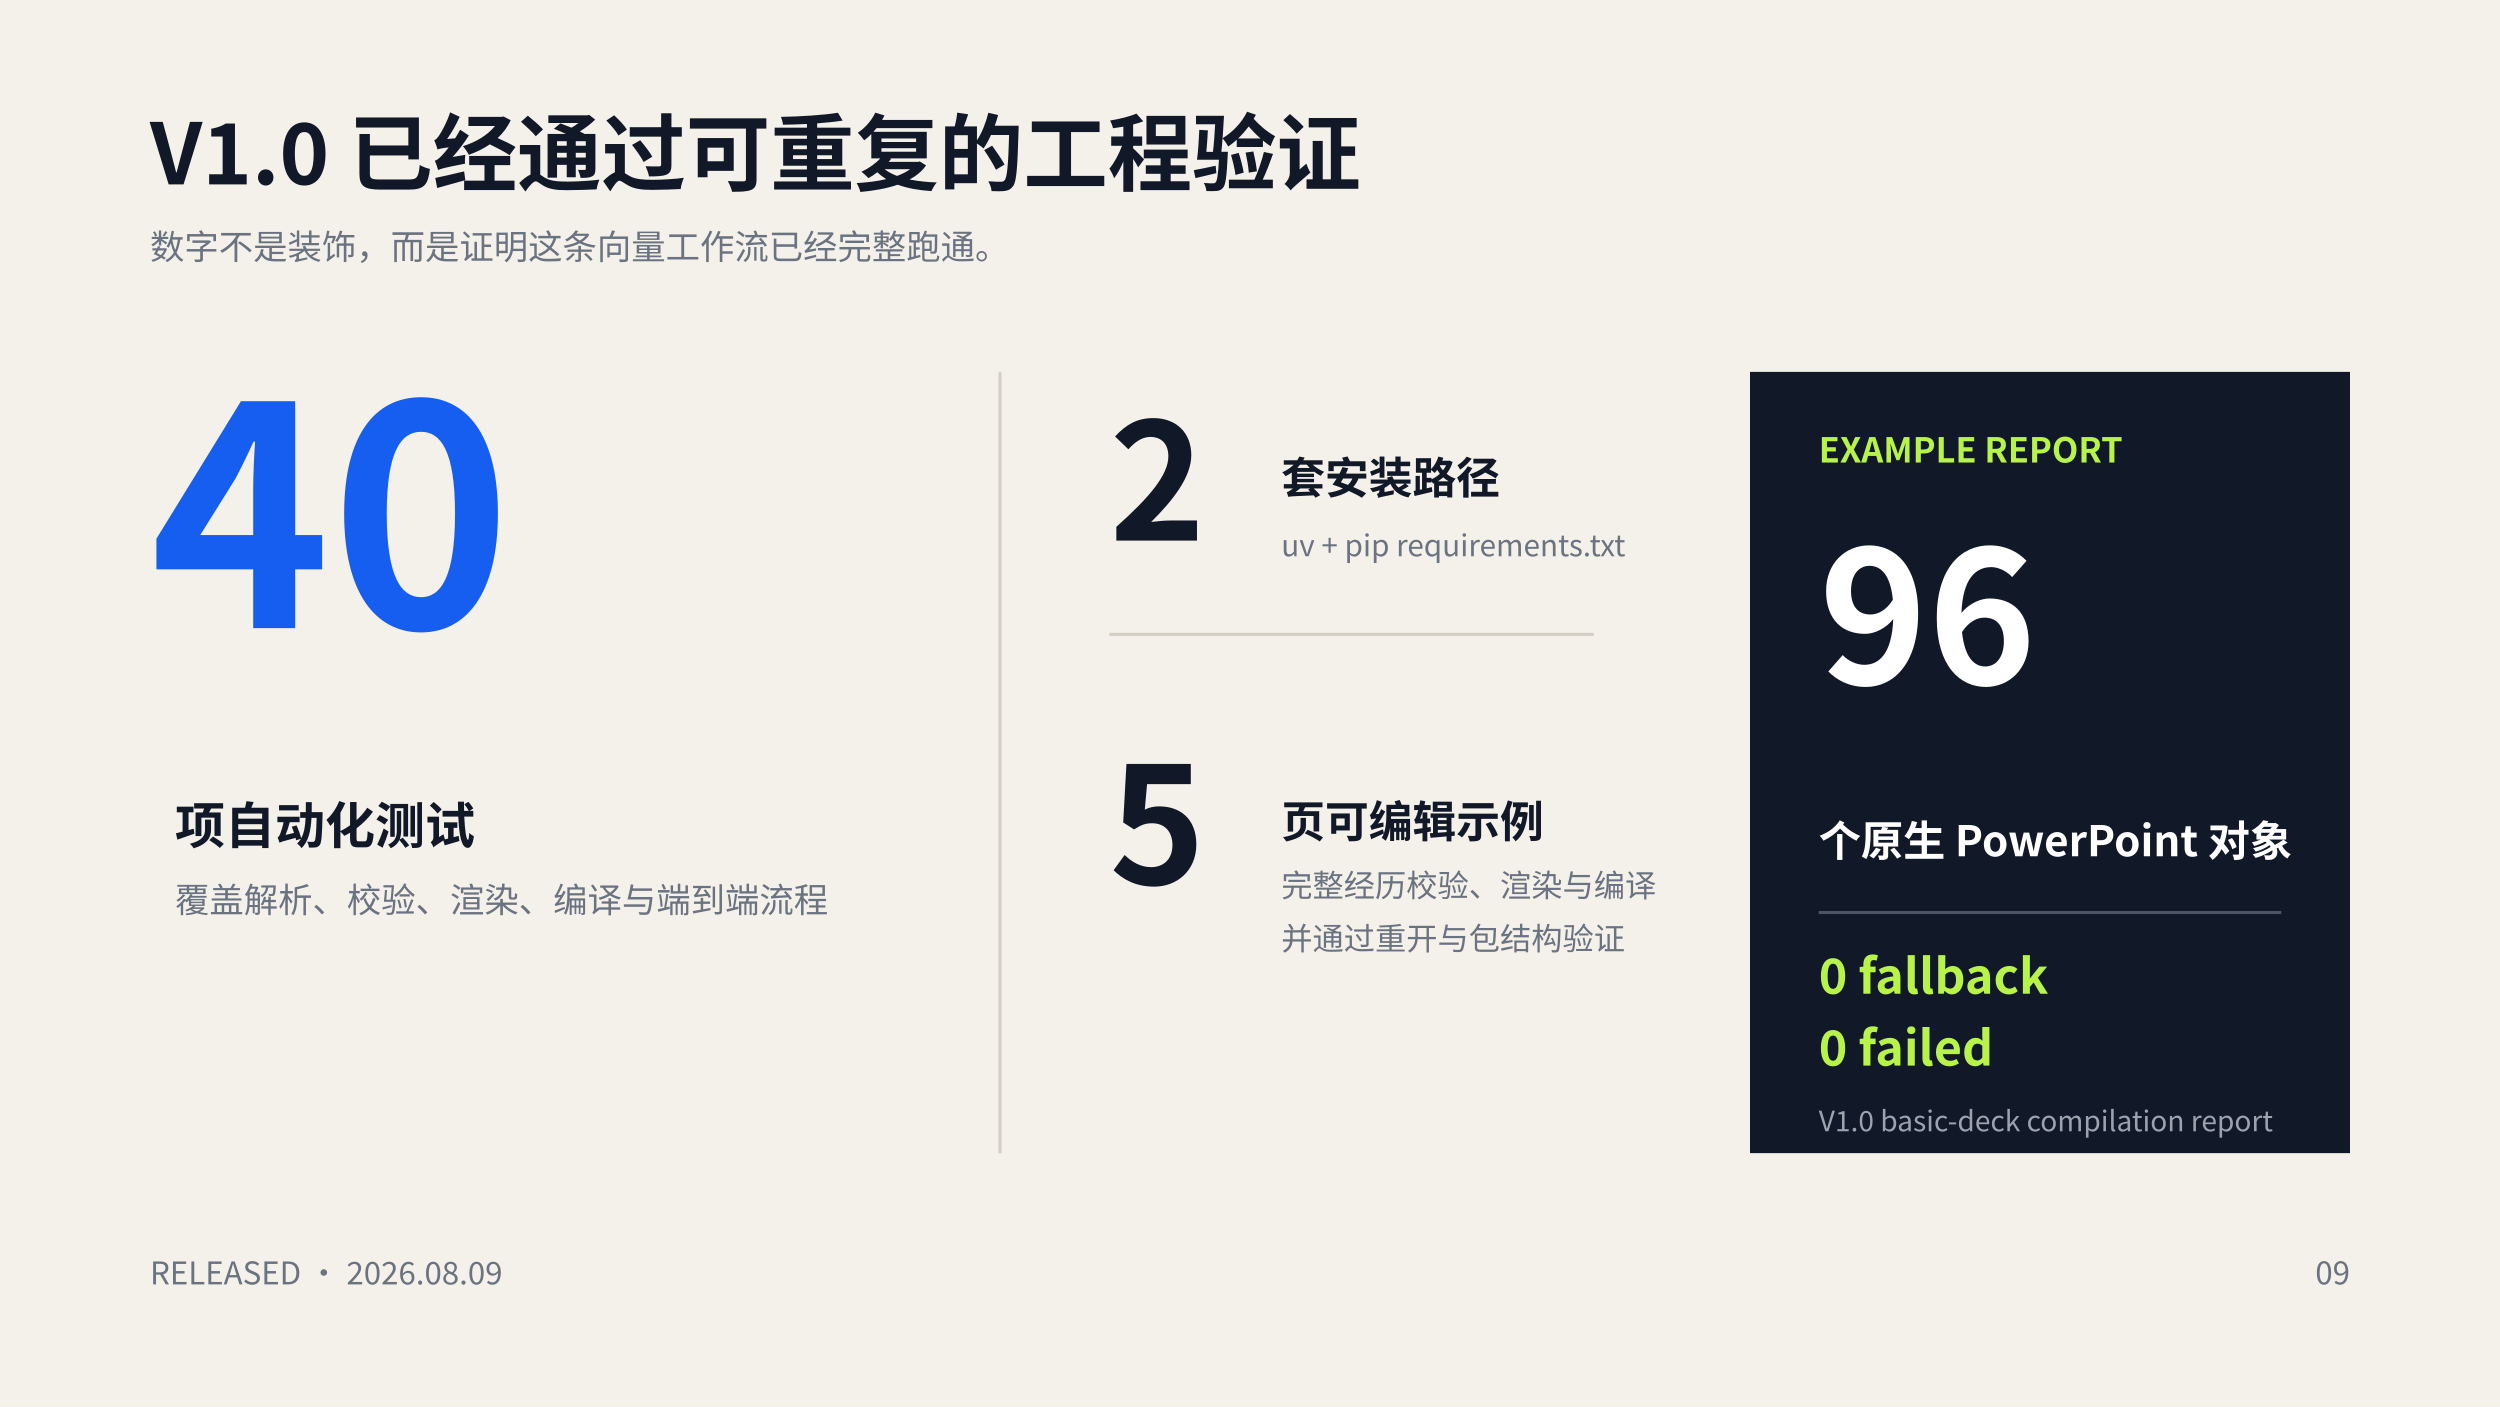
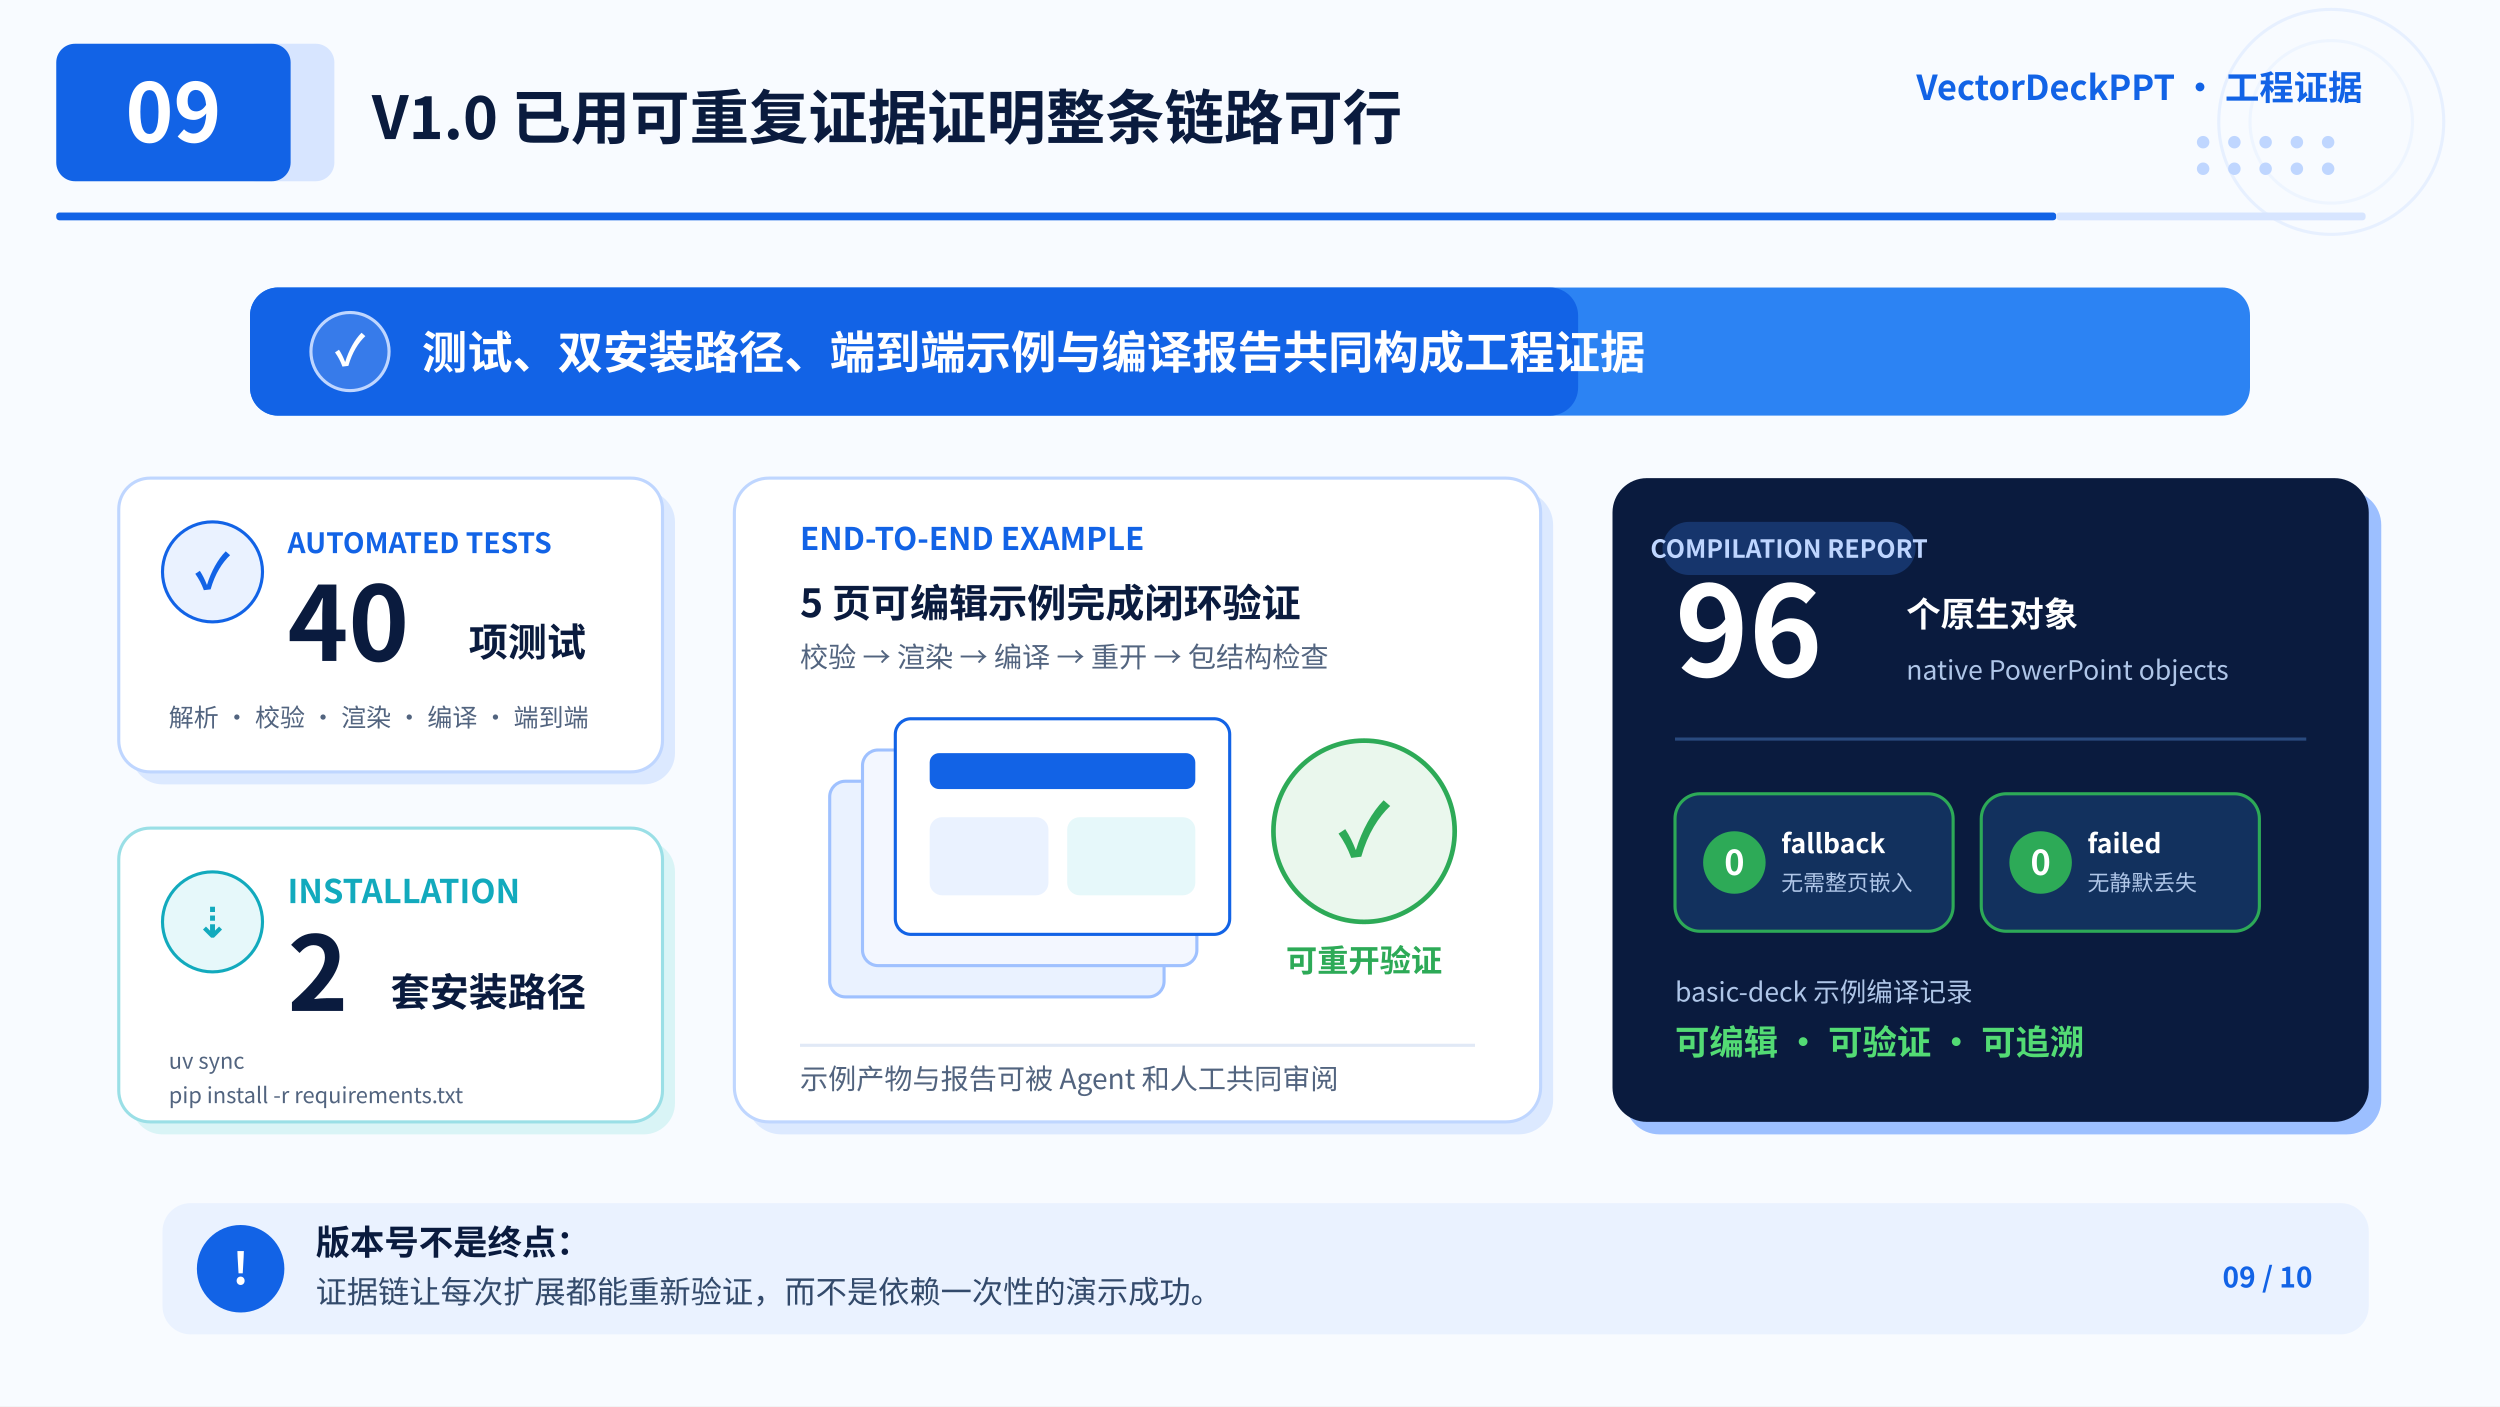
<svg xmlns="http://www.w3.org/2000/svg" width="1600" height="900" viewBox="0 0 1600 900">
-   <rect x="0" y="0" width="1600" height="900" fill="#F4F1EA" />
+   <rect x="0" y="0" width="1600" height="900" fill="#F8FBFF" />
  <g font-family="Microsoft YaHei, PingFang SC, Noto Sans CJK SC, sans-serif">
-     <text x="96" y="118" font-size="54" font-weight="700" fill="#111827">V1.0 已经通过可重复的工程验证</text>
-     <text x="96" y="166" font-size="22" fill="#6B7280">数字不是装饰，而是证明这条向量工作流已经完整跑通。</text>
-     <text x="96" y="402" font-size="196" font-weight="700" fill="#155EEF">40</text>
-     <text x="112" y="540" font-size="32" font-weight="700" fill="#111827">项自动化测试</text>
-     <text x="112" y="584" font-size="22" fill="#6B7280">覆盖解析、校验、渲染、编译与端到端流程</text>
-     <line x1="640" y1="238" x2="640" y2="738" stroke="#D4CFC4" stroke-width="2" />
-     <text x="710" y="346" font-size="104" font-weight="700" fill="#111827">2</text>
-     <text x="820" y="316" font-size="28" font-weight="700" fill="#111827">套安装路径</text>
-     <text x="820" y="356" font-size="19" fill="#6B7280">uv + pip requirements.txt</text>
-     <line x1="710" y1="406" x2="1020" y2="406" stroke="#D4CFC4" stroke-width="2" />
-     <text x="710" y="566" font-size="104" font-weight="700" fill="#111827">5</text>
-     <text x="820" y="536" font-size="28" font-weight="700" fill="#111827">页可编辑示例</text>
-     <text x="820" y="574" font-size="20" fill="#6B7280">完整经历校验、渲染与编译</text>
-     <text x="820" y="608" font-size="20" fill="#6B7280">并通过重开与包结构验证</text>
-     <rect x="1120" y="238" width="384" height="500" fill="#111827" />
-     <text x="1164" y="296" font-size="22" font-weight="700" fill="#B8F34A">EXAMPLE REPORT</text>
-     <text x="1164" y="438" font-size="118" font-weight="700" fill="#FFFFFF">96</text>
-     <text x="1164" y="548" font-size="27" font-weight="700" fill="#FFFFFF">个原生 PowerPoint 对象</text>
-     <line x1="1164" y1="584" x2="1460" y2="584" stroke="#4B5563" stroke-width="2" />
-     <text x="1164" y="636" font-size="31" font-weight="700" fill="#B8F34A">0 fallback</text>
-     <text x="1164" y="682" font-size="31" font-weight="700" fill="#B8F34A">0 failed</text>
-     <text x="1164" y="724" font-size="18" fill="#9CA3AF">V1.0 basic-deck compilation report</text>
-     <text x="96" y="822" font-size="20" fill="#6B7280">RELEASED · 2026.08.09</text>
-     <text x="1504" y="822" text-anchor="end" font-size="20" fill="#6B7280">09</text>
+     <circle cx="1492" cy="78" r="72" fill="none" stroke="#E7F0FF" stroke-width="2" />
+     <circle cx="1492" cy="78" r="52" fill="none" stroke="#EEF5FF" stroke-width="2" />
+     <rect x="152" y="28" width="62" height="88" rx="12" fill="#D7E5FF" />
+     <rect x="36" y="28" width="150" height="88" rx="12" fill="#1263E6" />
+     <text x="111" y="91" text-anchor="middle" font-size="52" font-weight="700" fill="#FFFFFF">09</text>
+     <text x="238" y="89" font-size="38" font-weight="700" fill="#0A1B3E">V1.0 已用可重复证据证明整条链路可行</text>
+     <text x="1512" y="64" text-anchor="end" font-size="22" font-weight="700" fill="#1263E6">VectorDeckPPT · 工程证据</text>
+     <g fill="#BFD6FF">
+       <circle cx="1410" cy="91" r="4" />
+       <circle cx="1430" cy="91" r="4" />
+       <circle cx="1450" cy="91" r="4" />
+       <circle cx="1470" cy="91" r="4" />
+       <circle cx="1490" cy="91" r="4" />
+       <circle cx="1410" cy="108" r="4" />
+       <circle cx="1430" cy="108" r="4" />
+       <circle cx="1450" cy="108" r="4" />
+       <circle cx="1470" cy="108" r="4" />
+       <circle cx="1490" cy="108" r="4" />
+     </g>
+     <rect x="36" y="136" width="1280" height="5" rx="2" fill="#1263E6" />
+     <rect x="1316" y="136" width="198" height="5" rx="2" fill="#D7E5FF" />
+     <rect x="160" y="184" width="1280" height="82" rx="18" fill="#2C83F3" />
+     <rect x="160" y="184" width="850" height="82" rx="18" fill="#1263E6" />
+     <circle cx="224" cy="225" r="25" fill="#FFFFFF" fill-opacity="0.16" stroke="#BFD6FF" stroke-width="2" />
+     <text x="224" y="234" text-anchor="middle" font-size="27" font-weight="700" fill="#FFFFFF">✓</text>
+     <text x="270" y="236" font-size="29" font-weight="700" fill="#FFFFFF">测试、双安装路径、端到端示例与编译报告共同构成工程证据</text>
+     <rect x="84" y="314" width="348" height="188" rx="20" fill="#DCE9FF" />
+     <rect x="76" y="306" width="348" height="188" rx="20" fill="#FFFFFF" stroke="#BFD6FF" stroke-width="2" />
+     <circle cx="136" cy="366" r="32" fill="#EAF2FF" stroke="#1263E6" stroke-width="2" />
+     <text x="136" y="377" text-anchor="middle" font-size="31" font-weight="700" fill="#1263E6">✓</text>
+     <text x="184" y="354" font-size="18" font-weight="700" fill="#1263E6">AUTOMATED TESTS</text>
+     <text x="184" y="423" font-size="66" font-weight="700" fill="#0A1B3E">40</text>
+     <text x="300" y="420" font-size="25" font-weight="700" fill="#0A1B3E">项测试</text>
+     <text x="108" y="465" font-size="16" fill="#52647F">解析 · 校验 · 渲染 · 编译 · 端到端</text>
+     <rect x="84" y="538" width="348" height="188" rx="20" fill="#D9F4F6" />
+     <rect x="76" y="530" width="348" height="188" rx="20" fill="#FFFFFF" stroke="#9ADFE6" stroke-width="2" />
+     <circle cx="136" cy="590" r="32" fill="#E6F8FA" stroke="#12AABD" stroke-width="2" />
+     <text x="136" y="600" text-anchor="middle" font-size="27" font-weight="700" fill="#12AABD">⇣</text>
+     <text x="184" y="578" font-size="21" font-weight="700" fill="#12AABD">INSTALLATION</text>
+     <text x="184" y="647" font-size="66" font-weight="700" fill="#0A1B3E">2</text>
+     <text x="250" y="644" font-size="25" font-weight="700" fill="#0A1B3E">套安装路径</text>
+     <text x="108" y="684" font-size="14" fill="#52647F">uv sync</text>
+     <text x="108" y="706" font-size="14" fill="#52647F">pip install -r requirements.txt</text>
+     <rect x="478" y="314" width="516" height="412" rx="22" fill="#DCE9FF" />
+     <rect x="470" y="306" width="516" height="412" rx="22" fill="#FFFFFF" stroke="#BFD6FF" stroke-width="2" />
+     <text x="512" y="352" font-size="20" font-weight="700" fill="#1263E6">END-TO-END EXAMPLE</text>
+     <text x="512" y="395" font-size="25" font-weight="700" fill="#0A1B3E">5 页可编辑示例完成闭环验证</text>
+     <text x="512" y="427" font-size="18" fill="#52647F">校验 → 渲染 → 编译 → 重开 → 包结构检查</text>
+     <rect x="531" y="500" width="214" height="138" rx="10" fill="#EAF2FF" stroke="#9FC1FF" stroke-width="2" />
+     <rect x="552" y="480" width="214" height="138" rx="10" fill="#F3F7FF" stroke="#9FC1FF" stroke-width="2" />
+     <rect x="573" y="460" width="214" height="138" rx="10" fill="#FFFFFF" stroke="#1263E6" stroke-width="2" />
+     <rect x="595" y="482" width="170" height="23" rx="6" fill="#1263E6" />
+     <rect x="595" y="523" width="76" height="50" rx="8" fill="#EAF2FF" />
+     <rect x="683" y="523" width="82" height="50" rx="8" fill="#E6F8FA" />
+     <circle cx="873" cy="532" r="58" fill="#EAF7ED" stroke="#2DAA57" stroke-width="3" />
+     <text x="873" y="548" text-anchor="middle" font-size="46" font-weight="700" fill="#2DAA57">✓</text>
+     <text x="873" y="622" text-anchor="middle" font-size="20" font-weight="700" fill="#2DAA57">可重开验证</text>
+     <rect x="512" y="668" width="432" height="2" fill="#E1E9F6" />
+     <text x="512" y="697" font-size="18" fill="#52647F">示例产物与报告可被 Agent 和人工共同审阅</text>
+     <rect x="1040" y="314" width="484" height="412" rx="22" fill="#9CBFFF" />
+     <rect x="1032" y="306" width="484" height="412" rx="22" fill="#0A1B3E" />
+     <rect x="1064" y="334" width="162" height="34" rx="17" fill="#16356C" />
+     <text x="1145" y="357" text-anchor="middle" font-size="16" font-weight="700" fill="#BFD6FF">COMPILATION REPORT</text>
+     <text x="1072" y="433" font-size="80" font-weight="700" fill="#FFFFFF">96</text>
+     <text x="1220" y="401" font-size="22" font-weight="700" fill="#FFFFFF">个原生对象</text>
+     <text x="1220" y="435" font-size="17" fill="#AFC6E8">native PowerPoint objects</text>
+     <rect x="1072" y="472" width="404" height="2" fill="#294A7E" />
+     <rect x="1072" y="508" width="178" height="88" rx="16" fill="#12315E" stroke="#2DAA57" stroke-width="2" />
+     <circle cx="1110" cy="552" r="20" fill="#2DAA57" />
+     <text x="1110" y="560" text-anchor="middle" font-size="22" font-weight="700" fill="#FFFFFF">0</text>
+     <text x="1140" y="546" font-size="17" font-weight="700" fill="#FFFFFF">fallback</text>
+     <text x="1140" y="570" font-size="14" fill="#AFC6E8">无需整页嵌入</text>
+     <rect x="1268" y="508" width="178" height="88" rx="16" fill="#12315E" stroke="#2DAA57" stroke-width="2" />
+     <circle cx="1306" cy="552" r="20" fill="#2DAA57" />
+     <text x="1306" y="560" text-anchor="middle" font-size="22" font-weight="700" fill="#FFFFFF">0</text>
+     <text x="1336" y="546" font-size="17" font-weight="700" fill="#FFFFFF">failed</text>
+     <text x="1336" y="570" font-size="14" fill="#AFC6E8">无静默丢失</text>
+     <text x="1072" y="641" font-size="17" fill="#AFC6E8">basic-deck 示例编译记录</text>
+     <text x="1072" y="675" font-size="22" font-weight="700" fill="#53DB74">可编辑 · 可验证 · 可追溯</text>
+     <rect x="104" y="770" width="1412" height="84" rx="18" fill="#EAF2FF" />
+     <circle cx="154" cy="812" r="28" fill="#1263E6" />
+     <text x="154" y="822" text-anchor="middle" font-size="28" font-weight="700" fill="#FFFFFF">!</text>
+     <text x="202" y="803" font-size="22" font-weight="700" fill="#0A1B3E">版本号不是终点：</text>
+     <text x="202" y="834" font-size="20" fill="#334A6B">证据链让每次扩展都能重新验证，而不是依赖一次性的演示成功。</text>
+     <text x="1480" y="824" text-anchor="end" font-size="18" font-weight="700" fill="#1263E6">09 / 10</text>
  </g>
</svg>
